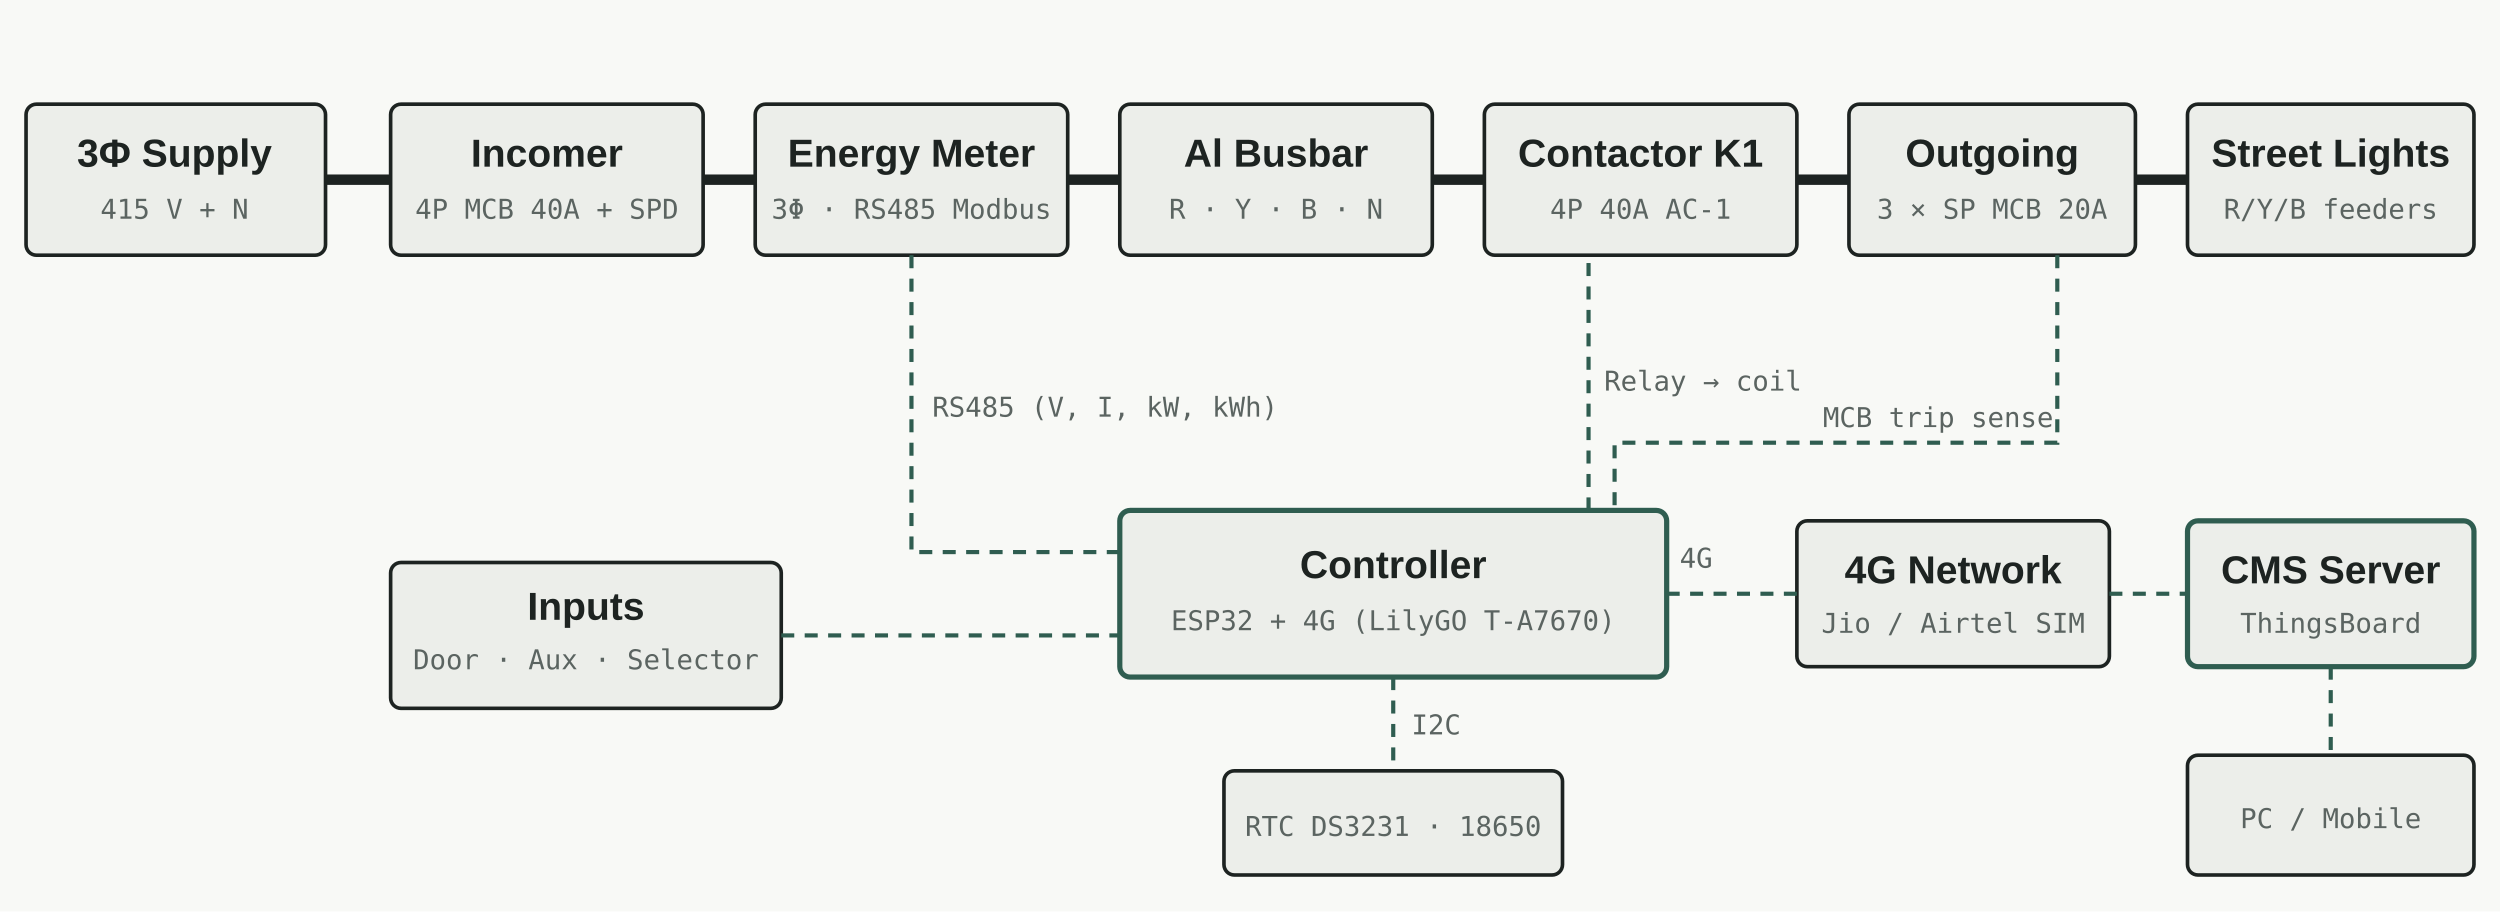
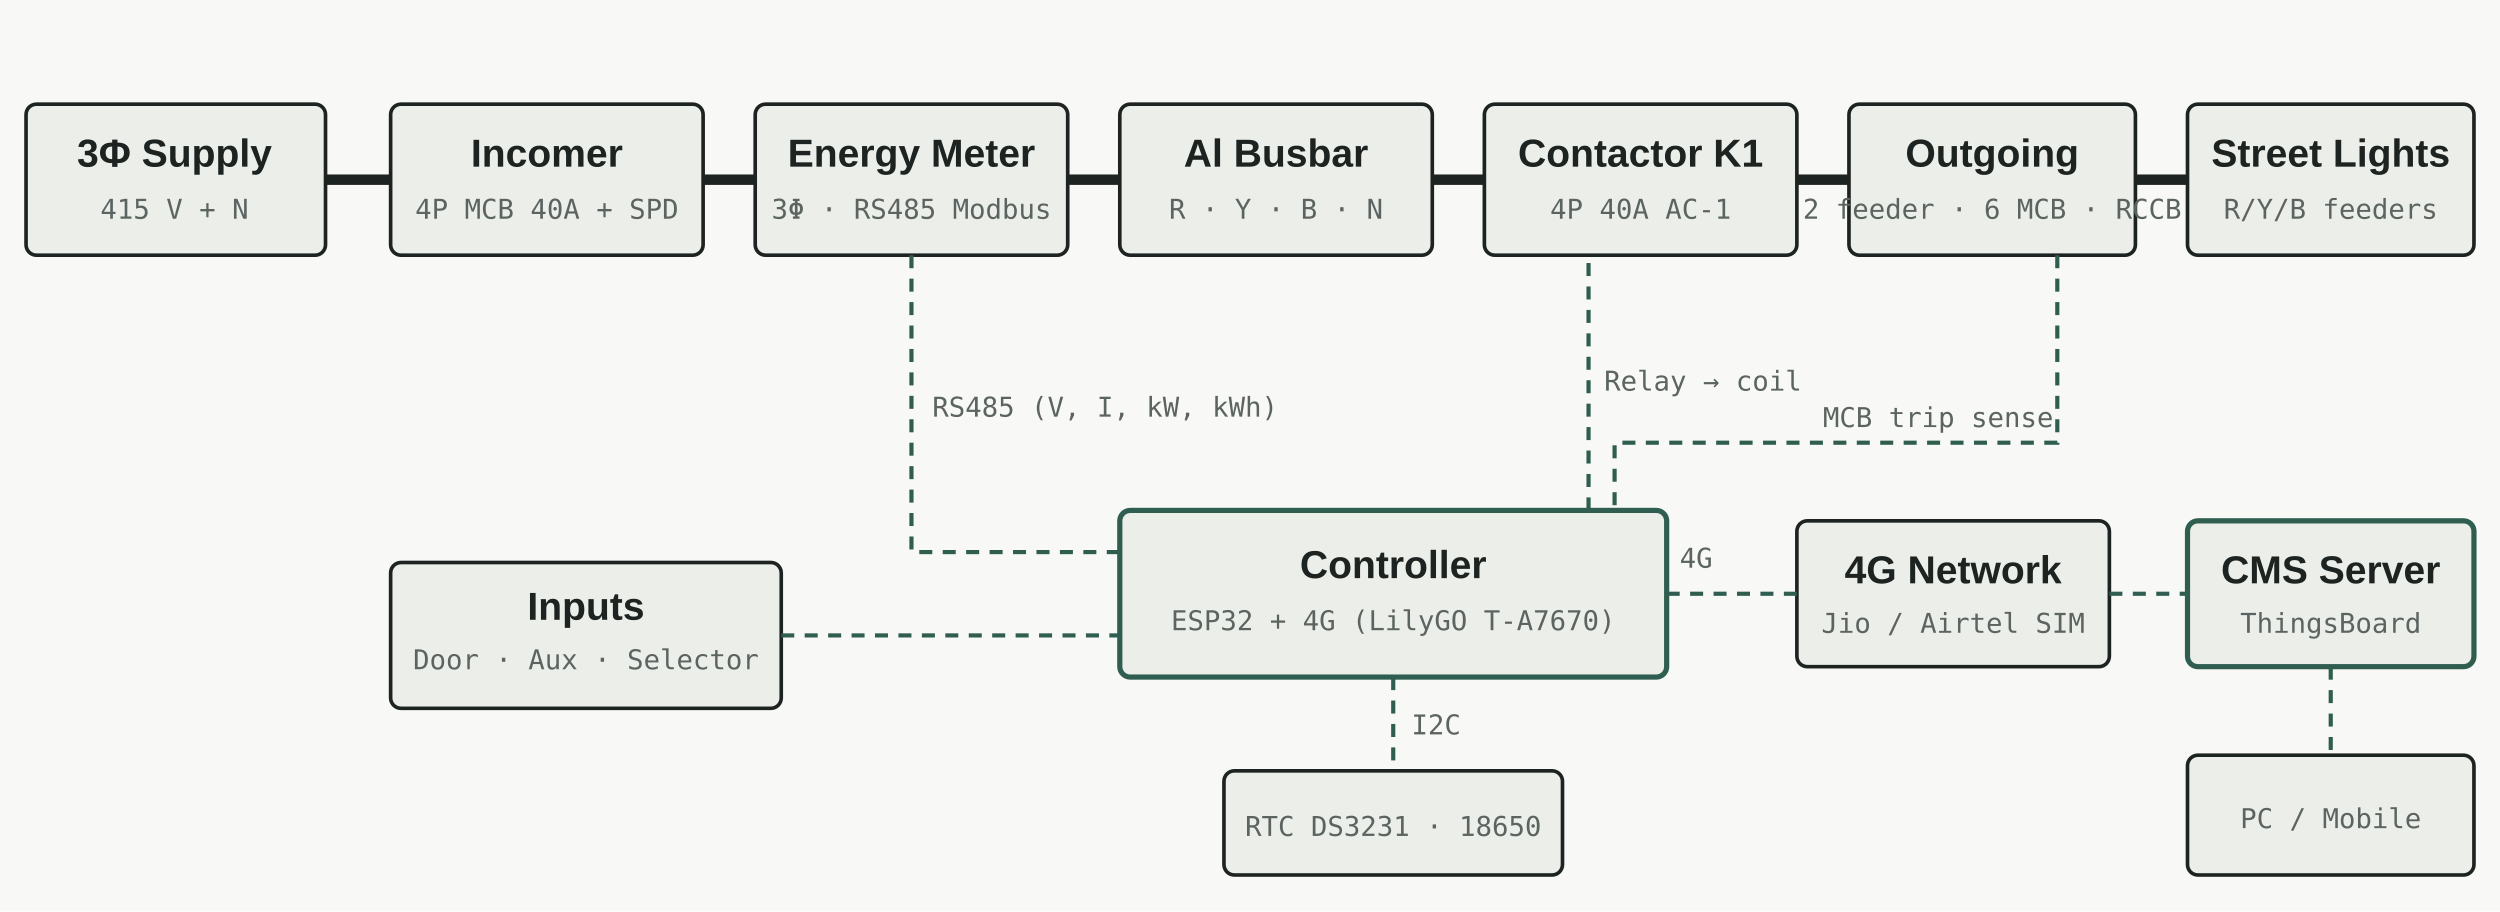
<svg xmlns="http://www.w3.org/2000/svg" width="960" height="350" viewBox="0 0 960 350" role="img" aria-label="Block diagram of smart feeder panel">
  <style>
rect.bg{fill:#f8f9f6}
text{font-family:"JetBrains Mono",Consolas,monospace;font-size:12px;fill:#1d2321}
.t-small{font-size:10.5px;fill:#5b6461}
.t-head{font-family:"Arial Narrow",Arial,sans-serif;font-size:15px;font-weight:600;fill:#1d2321}
.box{fill:#eceeea;stroke:#1d2321;stroke-width:1.4}
.box-acc{fill:#eceeea;stroke:#2f5d50;stroke-width:2}
.w{fill:none;stroke:#1d2321;stroke-width:2}
.w-thin{fill:none;stroke:#1d2321;stroke-width:1.4}
.sig{fill:none;stroke:#2f5d50;stroke-width:1.6;stroke-dasharray:5 4}
.r{stroke:#c62828}.y{stroke:#b88a00}.b{stroke:#1f5fbf}.n{stroke:#1d2321}.pe{stroke:#2e7d32}
.dot{fill:#1d2321}
</style>
  <rect class="bg" width="960" height="350" />
  <g>
    <rect class="box" x="10" y="40" width="115" height="58" rx="4" />
    <text x="67" y="64" text-anchor="middle" class="t-head">3Φ Supply</text>
    <text x="67" y="84" text-anchor="middle" class="t-small">415 V + N</text>
    <rect class="box" x="150" y="40" width="120" height="58" rx="4" />
    <text x="210" y="64" text-anchor="middle" class="t-head">Incomer</text>
    <text x="210" y="84" text-anchor="middle" class="t-small">4P MCB 40A + SPD</text>
    <rect class="box" x="290" y="40" width="120" height="58" rx="4" />
    <text x="350" y="64" text-anchor="middle" class="t-head">Energy Meter</text>
    <text x="350" y="84" text-anchor="middle" class="t-small">3Φ · RS485 Modbus</text>
    <rect class="box" x="430" y="40" width="120" height="58" rx="4" />
    <text x="490" y="64" text-anchor="middle" class="t-head">Al Busbar</text>
    <text x="490" y="84" text-anchor="middle" class="t-small">R · Y · B · N</text>
    <rect class="box" x="570" y="40" width="120" height="58" rx="4" />
    <text x="630" y="64" text-anchor="middle" class="t-head">Contactor K1</text>
    <text x="630" y="84" text-anchor="middle" class="t-small">4P 40A AC-1</text>
    <rect class="box" x="710" y="40" width="110" height="58" rx="4" />
    <text x="765" y="64" text-anchor="middle" class="t-head">Outgoing</text>
-     <text x="765" y="84" text-anchor="middle" class="t-small">3 × SP MCB 20A</text>
+     <text x="765" y="84" text-anchor="middle" class="t-small">2 feeder · 6 MCB · RCCB</text>
    <rect class="box" x="840" y="40" width="110" height="58" rx="4" />
    <text x="895" y="64" text-anchor="middle" class="t-head">Street Lights</text>
    <text x="895" y="84" text-anchor="middle" class="t-small">R/Y/B feeders</text>
    <path class="w" d="M125 69H150M270 69H290M410 69H430M550 69H570M690 69H710M820 69H840" style="stroke-width:4px" />
  </g>
  <rect class="box-acc" x="430" y="196" width="210" height="64" rx="4" />
  <text x="535" y="222" text-anchor="middle" class="t-head">Controller</text>
  <text x="535" y="242" text-anchor="middle" class="t-small">ESP32 + 4G (LilyGO T-A7670)</text>
  <rect class="box" x="150" y="216" width="150" height="56" rx="4" />
  <text x="225" y="238" text-anchor="middle" class="t-head">Inputs</text>
  <text x="225" y="257" text-anchor="middle" class="t-small">Door · Aux · Selector</text>
  <rect class="box" x="470" y="296" width="130" height="40" rx="4" />
  <text x="535" y="321" text-anchor="middle" class="t-small">RTC DS3231 · 18650</text>
  <rect class="box" x="690" y="200" width="120" height="56" rx="4" />
  <text x="750" y="224" text-anchor="middle" class="t-head">4G Network</text>
  <text x="750" y="243" text-anchor="middle" class="t-small">Jio / Airtel SIM</text>
  <rect class="box-acc" x="840" y="200" width="110" height="56" rx="4" />
  <text x="895" y="224" text-anchor="middle" class="t-head">CMS Server</text>
  <text x="895" y="243" text-anchor="middle" class="t-small">ThingsBoard</text>
  <rect class="box" x="840" y="290" width="110" height="46" rx="4" />
  <text x="895" y="318" text-anchor="middle" class="t-small">PC / Mobile</text>
  <path class="sig" d="M350 98V212H430" />
  <text x="358" y="160" class="t-small">RS485 (V, I, kW, kWh)</text>
  <path class="sig" d="M610 196V98" />
  <text x="616" y="150" class="t-small">Relay → coil</text>
  <path class="sig" d="M790 98V170H620V196" />
  <text x="700" y="164" class="t-small">MCB trip sense</text>
  <path class="sig" d="M300 244H430" />
  <path class="sig" d="M535 260V296" />
  <text x="542" y="282" class="t-small">I2C</text>
  <path class="sig" d="M640 228H690" />
  <text x="645" y="218" class="t-small">4G</text>
  <path class="sig" d="M810 228H840" />
  <path class="sig" d="M895 256V290" />
</svg>
